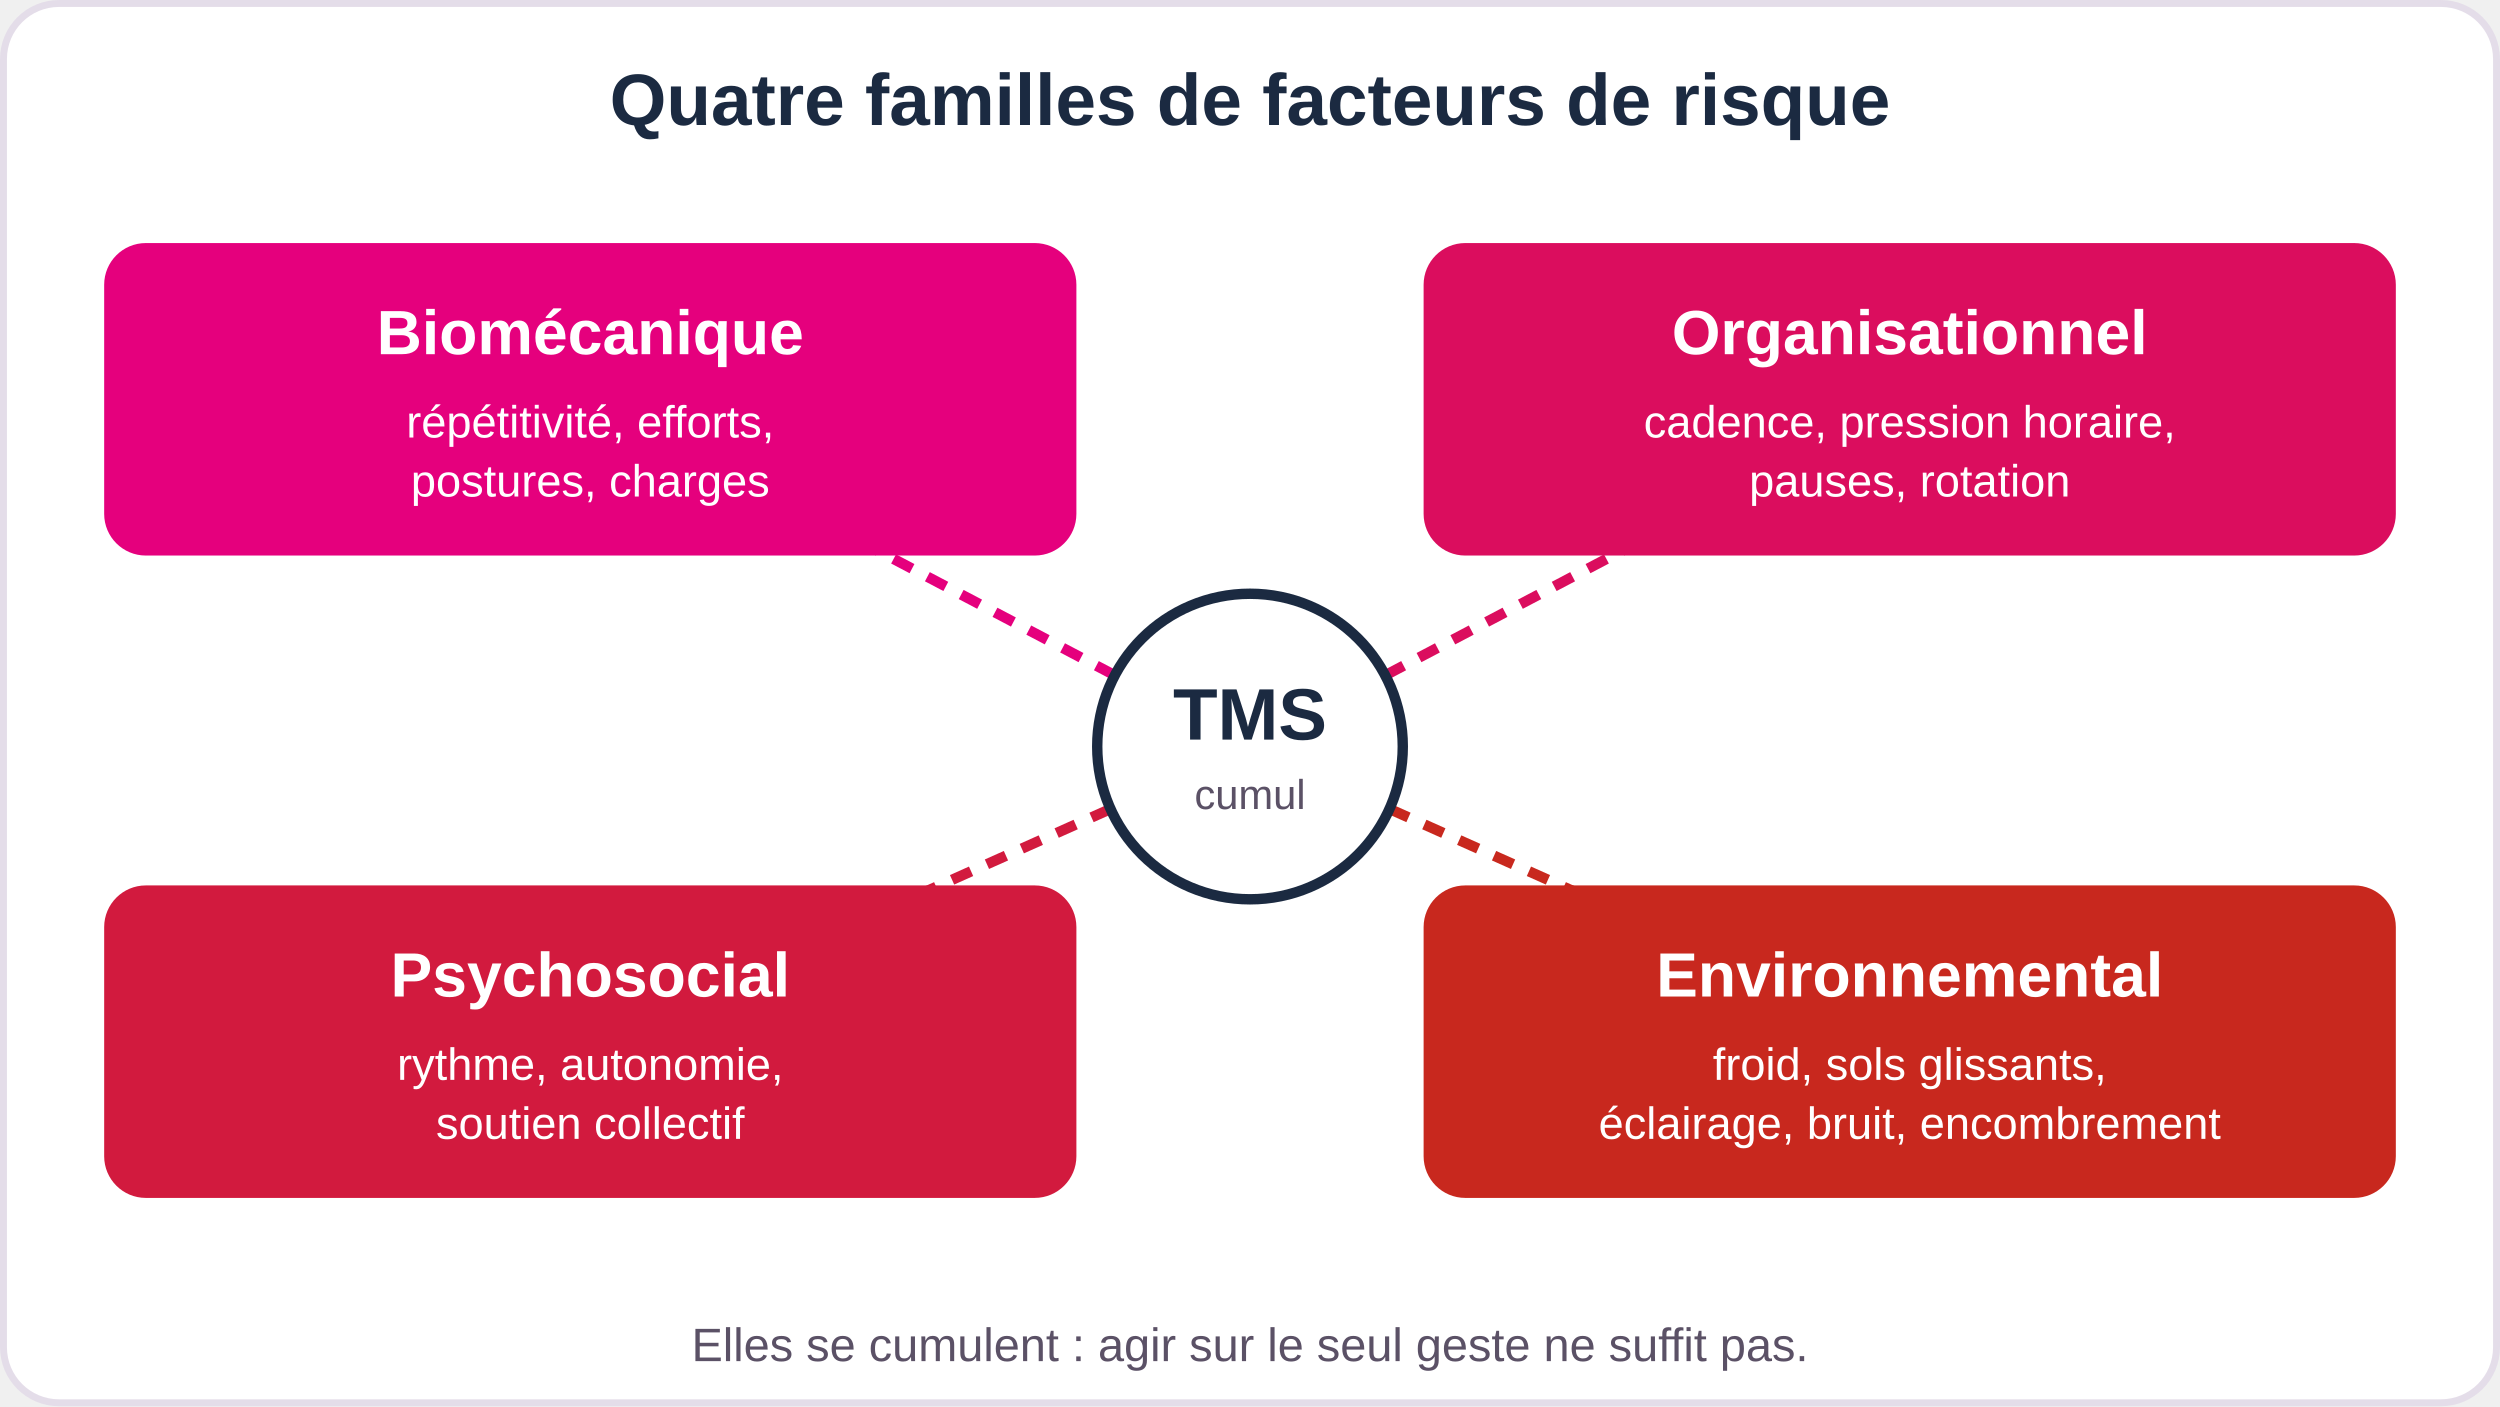
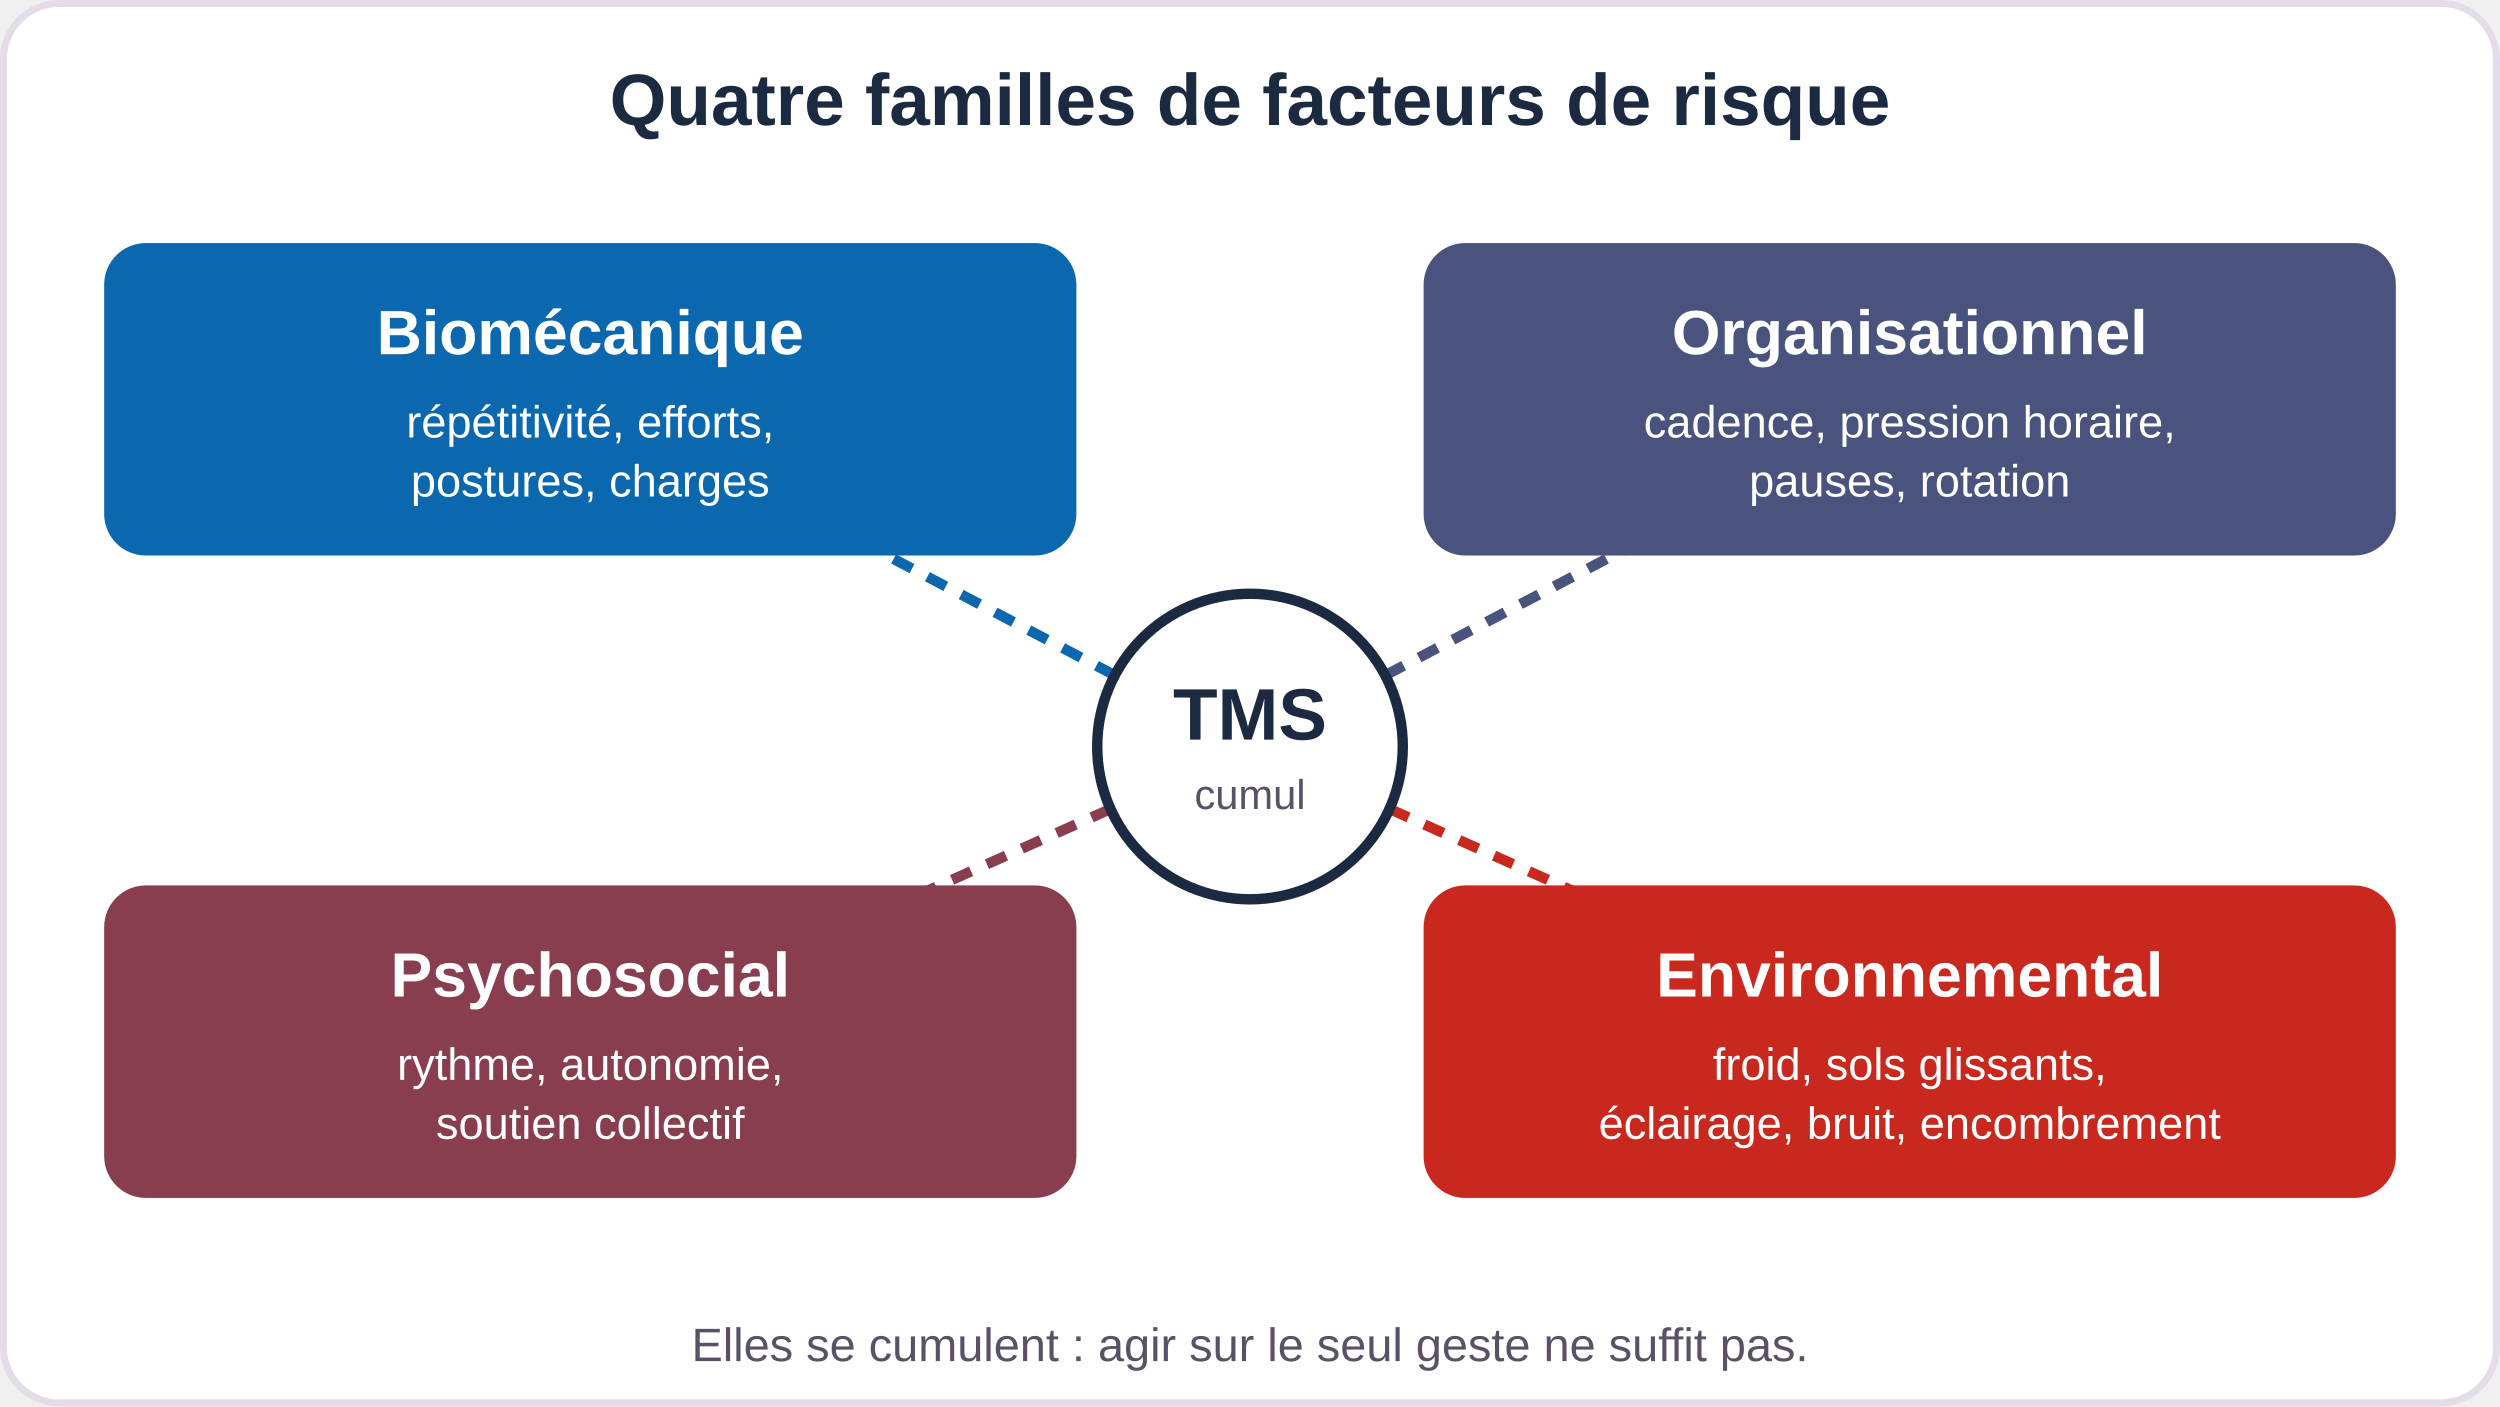
<svg xmlns="http://www.w3.org/2000/svg" viewBox="0 0 720 405" role="img" aria-labelledby="t d" font-family="Segoe UI,system-ui,Arial,sans-serif">
  <rect x="1" y="1" width="718" height="403" rx="16" fill="#fff" stroke="#e4dde9" stroke-width="2" />
  <text x="360" y="36" font-size="21" fill="#1b2a41" text-anchor="middle" font-weight="700">Quatre familles de facteurs de risque</text>
-   <line x1="360" y1="215" x2="170" y2="115" stroke="#E5007D" stroke-width="3" stroke-dasharray="6 5" />
-   <line x1="360" y1="215" x2="550" y2="115" stroke="#db0d5e" stroke-width="3" stroke-dasharray="6 5" />
-   <line x1="360" y1="215" x2="170" y2="300" stroke="#d21a3e" stroke-width="3" stroke-dasharray="6 5" />
+   <line x1="360" y1="215" x2="170" y2="115" stroke="#0B68AE" stroke-width="3" stroke-dasharray="6 5" />
+   <line x1="360" y1="215" x2="550" y2="115" stroke="#49537e" stroke-width="3" stroke-dasharray="6 5" />
+   <line x1="360" y1="215" x2="170" y2="300" stroke="#883e4f" stroke-width="3" stroke-dasharray="6 5" />
  <line x1="360" y1="215" x2="550" y2="300" stroke="#C8281E" stroke-width="3" stroke-dasharray="6 5" />
-   <rect x="30" y="70" width="280" height="90" rx="12" fill="#E5007D" stroke="none" stroke-width="2" />
+   <rect x="30" y="70" width="280" height="90" rx="12" fill="#0B68AE" stroke="none" stroke-width="2" />
  <text x="170" y="102" font-size="18" fill="#fff" text-anchor="middle" font-weight="700">Biomécanique</text>
  <text x="170" y="126" font-size="13" fill="#fff" text-anchor="middle" font-weight="400">répétitivité, efforts,</text>
  <text x="170" y="143" font-size="13" fill="#fff" text-anchor="middle" font-weight="400">postures, charges</text>
-   <rect x="410" y="70" width="280" height="90" rx="12" fill="#db0d5e" stroke="none" stroke-width="2" />
+   <rect x="410" y="70" width="280" height="90" rx="12" fill="#49537e" stroke="none" stroke-width="2" />
  <text x="550" y="102" font-size="18" fill="#fff" text-anchor="middle" font-weight="700">Organisationnel</text>
  <text x="550" y="126" font-size="13" fill="#fff" text-anchor="middle" font-weight="400">cadence, pression horaire,</text>
  <text x="550" y="143" font-size="13" fill="#fff" text-anchor="middle" font-weight="400">pauses, rotation</text>
-   <rect x="30" y="255" width="280" height="90" rx="12" fill="#d21a3e" stroke="none" stroke-width="2" />
+   <rect x="30" y="255" width="280" height="90" rx="12" fill="#883e4f" stroke="none" stroke-width="2" />
  <text x="170" y="287" font-size="18" fill="#fff" text-anchor="middle" font-weight="700">Psychosocial</text>
  <text x="170" y="311" font-size="13" fill="#fff" text-anchor="middle" font-weight="400">rythme, autonomie,</text>
  <text x="170" y="328" font-size="13" fill="#fff" text-anchor="middle" font-weight="400">soutien collectif</text>
  <rect x="410" y="255" width="280" height="90" rx="12" fill="#C8281E" stroke="none" stroke-width="2" />
  <text x="550" y="287" font-size="18" fill="#fff" text-anchor="middle" font-weight="700">Environnemental</text>
  <text x="550" y="311" font-size="13" fill="#fff" text-anchor="middle" font-weight="400">froid, sols glissants,</text>
  <text x="550" y="328" font-size="13" fill="#fff" text-anchor="middle" font-weight="400">éclairage, bruit, encombrement</text>
  <circle cx="360" cy="215" r="44" fill="#fff" stroke="#1b2a41" stroke-width="3" />
  <text x="360" y="213" font-size="21" fill="#1b2a41" text-anchor="middle" font-weight="800">TMS</text>
  <text x="360" y="233" font-size="12" fill="#5b5166" text-anchor="middle" font-weight="400">cumul</text>
  <text x="360" y="392" font-size="13.5" fill="#5b5166" text-anchor="middle" font-weight="400">Elles se cumulent : agir sur le seul geste ne suffit pas.</text>
</svg>
